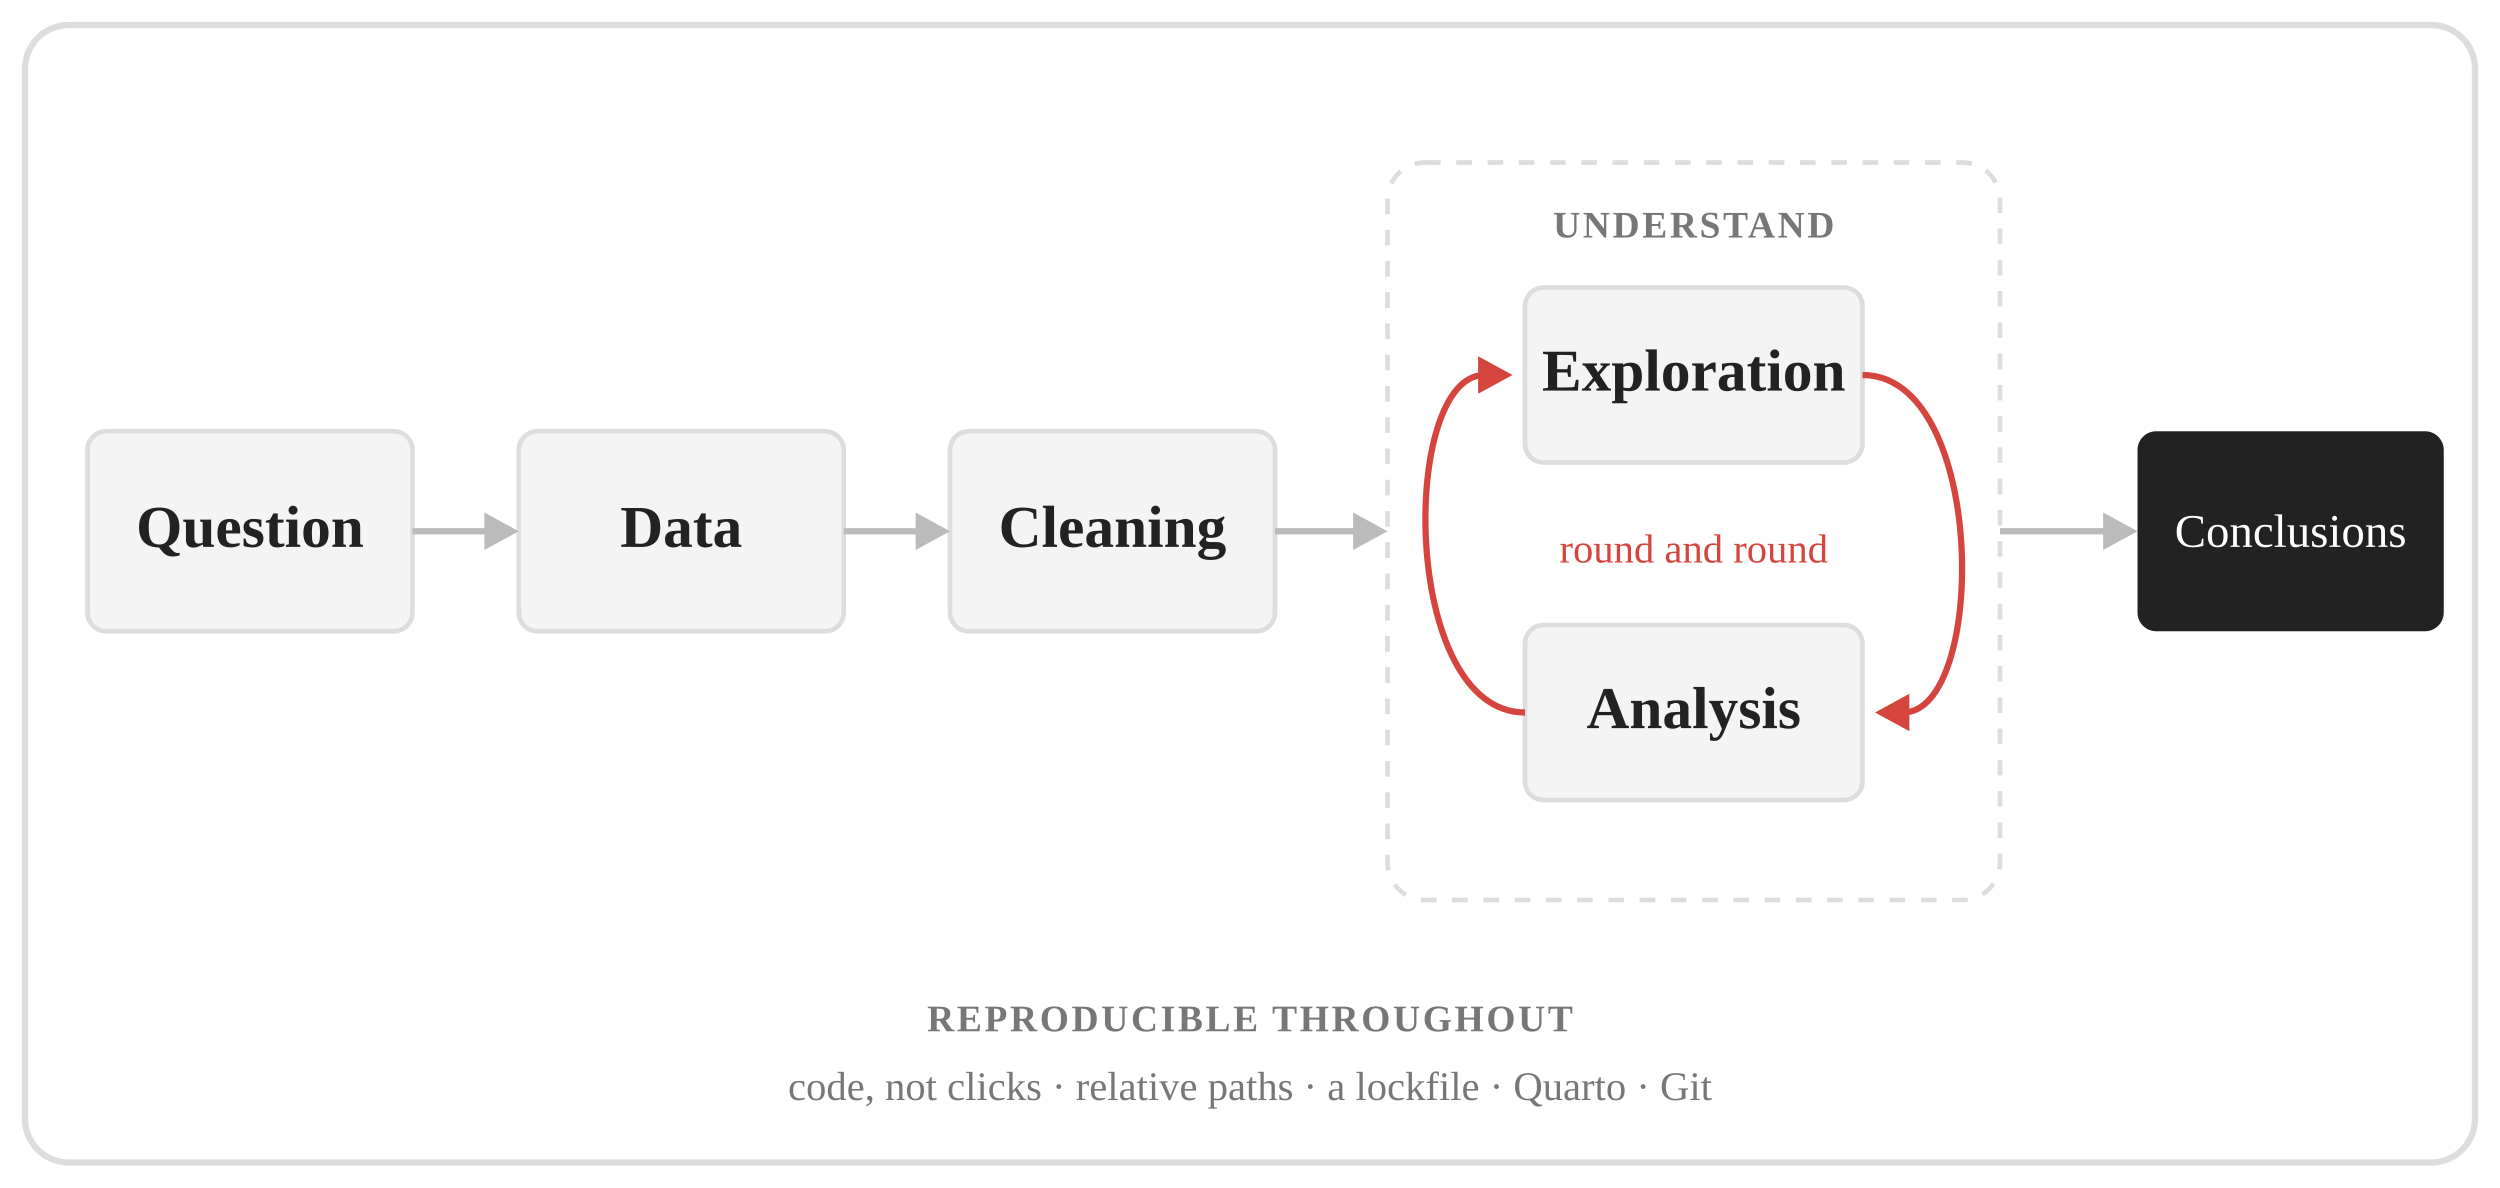
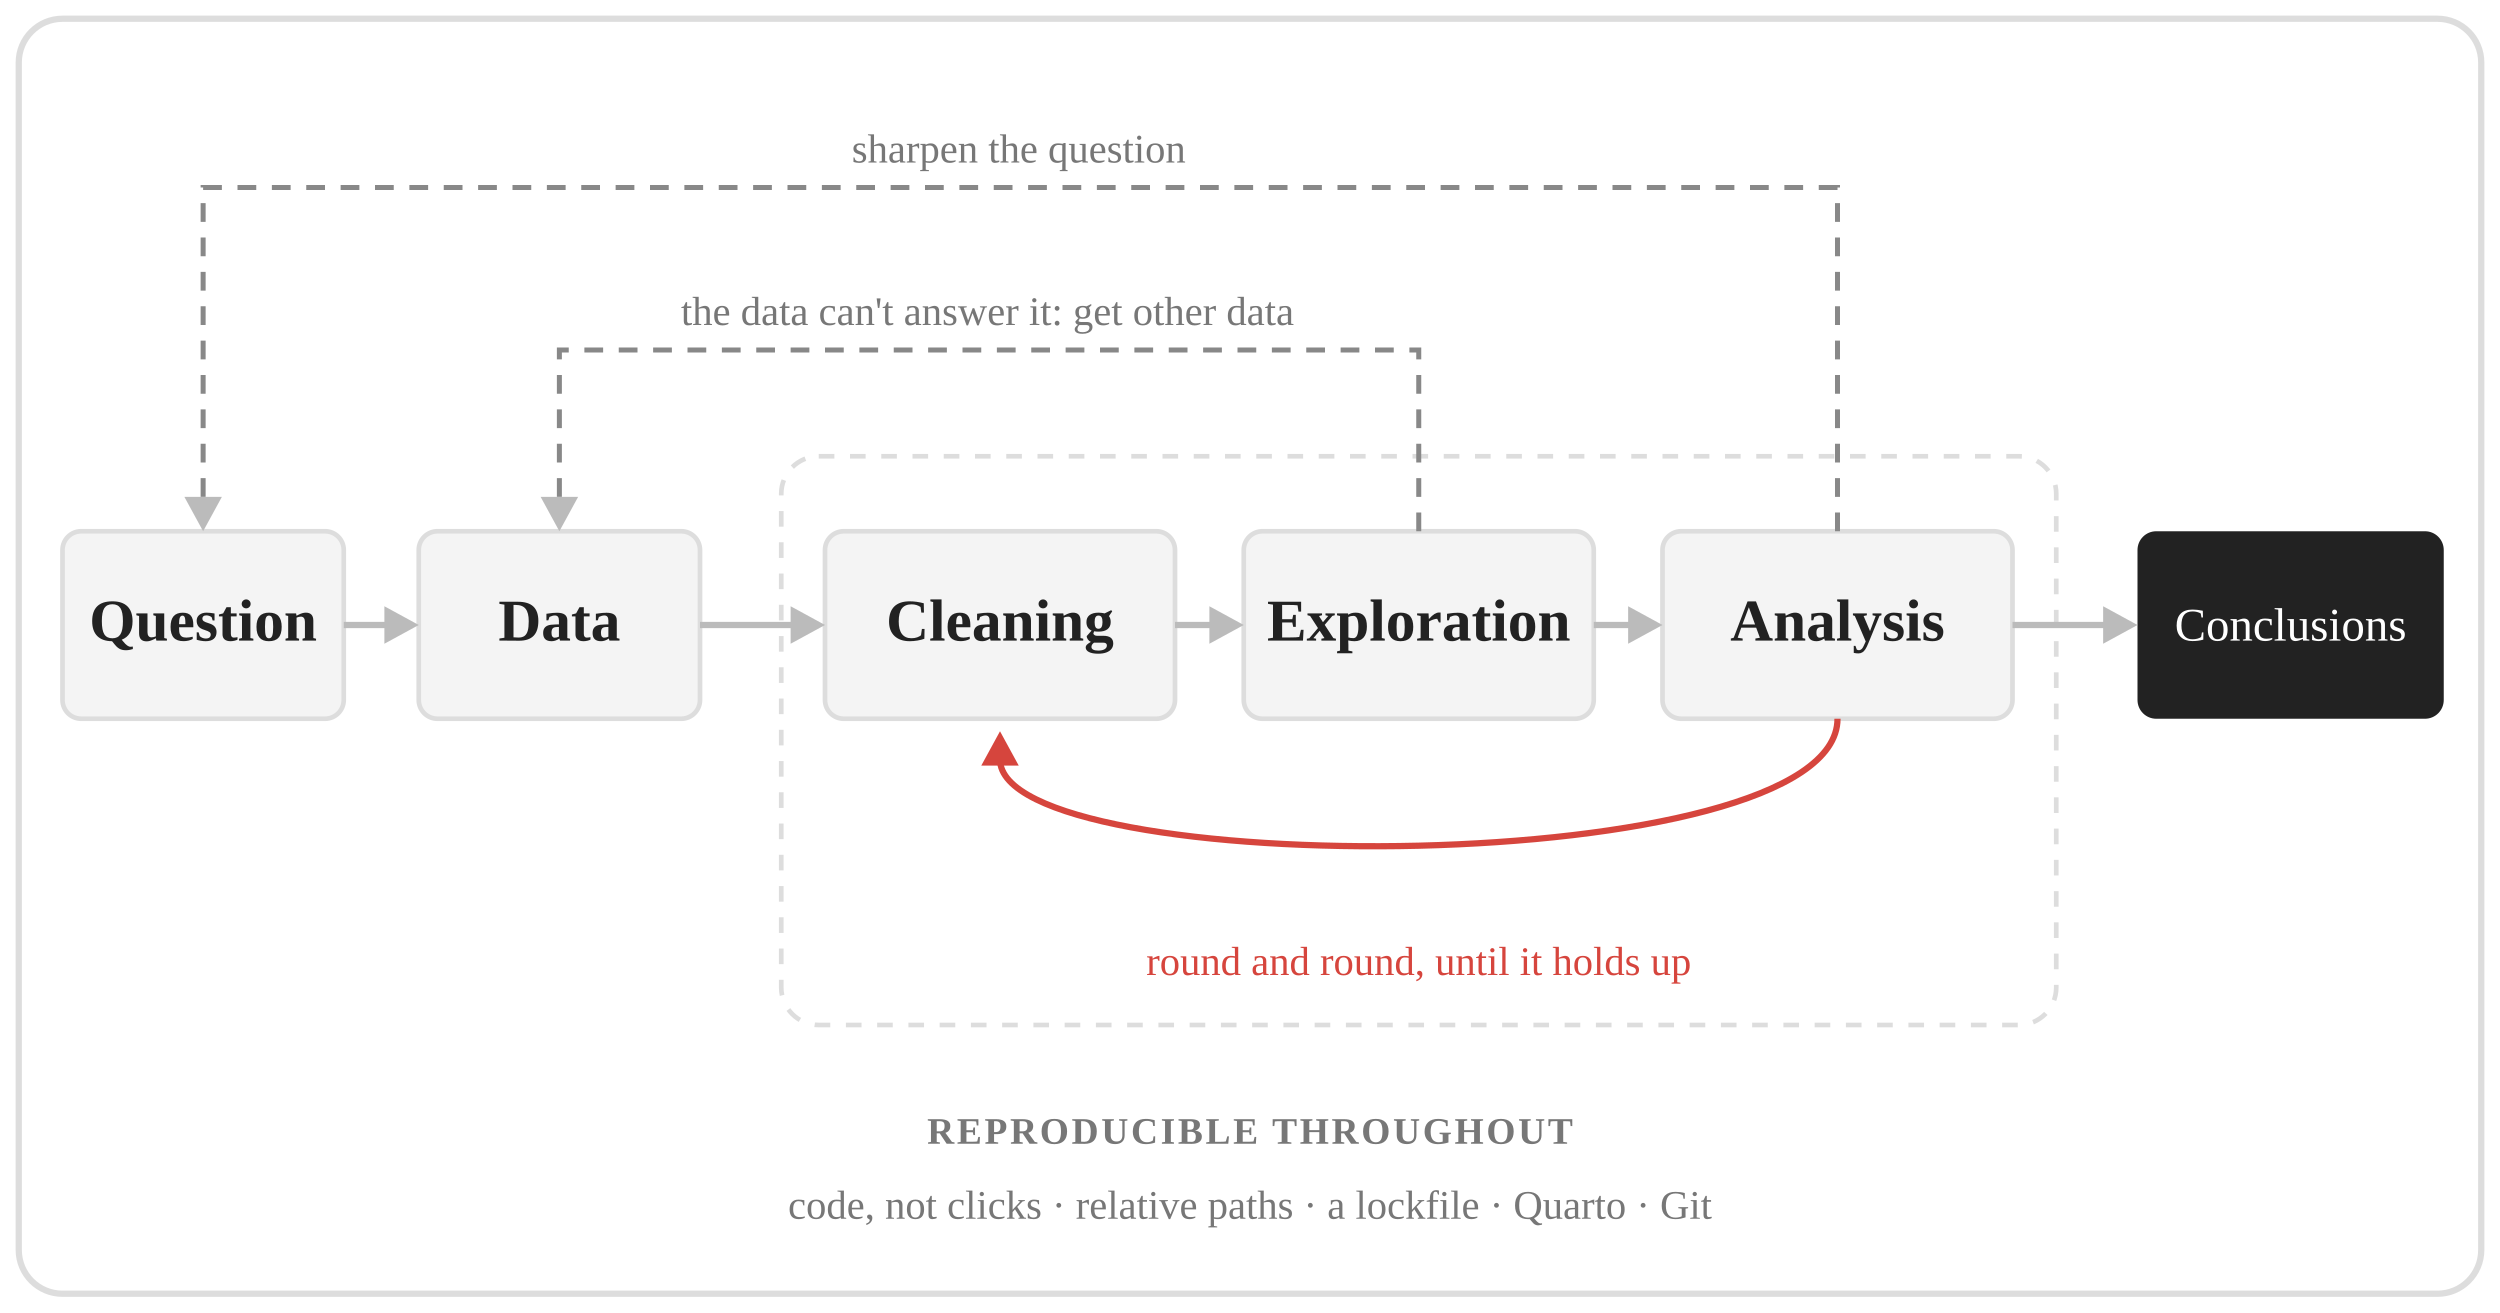
- <svg xmlns="http://www.w3.org/2000/svg" class="fd" viewBox="0 0 800 380" role="img">
+ <svg xmlns="http://www.w3.org/2000/svg" class="fd" viewBox="0 0 800 420" role="img">
  <style>
.fd text{font-family:var(--font-sans,'IBM Plex Sans',system-ui,sans-serif);fill:var(--c-text,#222);font-size:15px}
.fd .muted{fill:var(--c-muted,#777);font-size:13px}
.fd .lg{font-size:19px;font-weight:600}
.fd .lgm{font-size:15px;fill:var(--c-muted,#777)}
.fd .head{fill:var(--c-muted,#777);font-size:12px;font-weight:600;letter-spacing:.07em}
.fd .big{font-family:'IBM Plex Serif',Georgia,serif;font-size:22px}
.fd text.hot,.fd .hot text{fill:var(--c-accent,#d6453d)}
.fd .box{fill:var(--c-tint,#f4f4f4);stroke:var(--c-line,#ddd);stroke-width:1.5}
.fd .box.hot{stroke:var(--c-accent,#d6453d);stroke-width:2}
.fd .box.solid{fill:var(--c-text,#222);stroke:none}
.fd .solid-text{fill:var(--c-bg,#fff)}
.fd .edge{stroke:var(--c-faint,#bbb);stroke-width:2;fill:none}
.fd .edge.hot{stroke:var(--c-accent,#d6453d)}
+ .fd .edge.dashed{stroke-dasharray:6 5;stroke:var(--c-muted,#888);stroke-width:1.6}
.fd .tip{fill:var(--c-faint,#bbb)}
.fd .tip.hot{fill:var(--c-accent,#d6453d)}
.fd .node{fill:var(--c-bg,#fff);stroke:var(--c-text,#222);stroke-width:2}
.fd .bar{fill:var(--c-faint,#bbb)}
.fd .bar.hot{fill:var(--c-accent,#d6453d)}
</style>
-   <rect class="box" x="8" y="8" width="784" height="364" rx="14" style="fill:none;stroke-width:2" />
-   <rect class="box " x="28" y="138" width="104" height="64" rx="6" />
-   <text class="lg" x="80" y="175" text-anchor="middle">Question</text>
-   <rect class="box " x="166" y="138" width="104" height="64" rx="6" />
-   <text class="lg" x="218" y="175" text-anchor="middle">Data</text>
-   <rect class="box " x="304" y="138" width="104" height="64" rx="6" />
-   <text class="lg" x="356" y="175" text-anchor="middle">Cleaning</text>
-   <rect class="box solid" x="684" y="138" width="98" height="64" rx="6" />
-   <text class="solid-text" x="733" y="175" text-anchor="middle">Conclusions</text>
-   <rect class="box" x="444" y="52" width="196" height="236" rx="12" style="fill:none;stroke-dasharray:5 5" />
-   <text class="head" x="542" y="76" text-anchor="middle">UNDERSTAND</text>
-   <rect class="box " x="488" y="92" width="108" height="56" rx="6" />
-   <text class="lg" x="542" y="125" text-anchor="middle">Exploration</text>
-   <rect class="box " x="488" y="200" width="108" height="56" rx="6" />
-   <text class="lg" x="542" y="233" text-anchor="middle">Analysis</text>
-   <path class="edge hot" d="M596,120 C636,120 636,228 609.0,228.0" />
-   <path class="tip hot" d="M600.0,228.0 L611.0,234.0 L611.0,222.0 Z" />
-   <path class="edge hot" d="M488,228 C448,228 448,120 475.0,120.0" />
-   <path class="tip hot" d="M484.0,120.0 L473.0,114.0 L473.0,126.0 Z" />
-   <text class="muted hot" x="542" y="180" text-anchor="middle">round and round</text>
-   <path class="edge" d="M132,170 L157.0,170.0" />
-   <path class="tip" d="M166.0,170.0 L155.0,164.0 L155.0,176.0 Z" />
-   <path class="edge" d="M270,170 L295.0,170.0" />
-   <path class="tip" d="M304.0,170.0 L293.0,164.0 L293.0,176.0 Z" />
-   <path class="edge" d="M408,170 L435.0,170.0" />
-   <path class="tip" d="M444.0,170.0 L433.0,164.0 L433.0,176.0 Z" />
-   <path class="edge" d="M640,170 L675.0,170.0" />
-   <path class="tip" d="M684.0,170.0 L673.0,164.0 L673.0,176.0 Z" />
-   <text class="head" x="400" y="330" text-anchor="middle">REPRODUCIBLE THROUGHOUT</text>
-   <text class="muted" x="400" y="352" text-anchor="middle">code, not clicks · relative paths · a lockfile · Quarto · Git</text>
+   <rect class="box" x="6" y="6" width="788" height="408" rx="14" style="fill:none;stroke-width:2" />
+   <rect class="box " x="20" y="170" width="90" height="60" rx="6" />
+   <text class="lg" x="65" y="205" text-anchor="middle">Question</text>
+   <rect class="box " x="134" y="170" width="90" height="60" rx="6" />
+   <text class="lg" x="179" y="205" text-anchor="middle">Data</text>
+   <rect class="box" x="250" y="146" width="408" height="182" rx="12" style="fill:none;stroke-dasharray:5 5" />
+   <rect class="box " x="264" y="170" width="112" height="60" rx="6" />
+   <text class="lg" x="320" y="205" text-anchor="middle">Cleaning</text>
+   <rect class="box " x="398" y="170" width="112" height="60" rx="6" />
+   <text class="lg" x="454" y="205" text-anchor="middle">Exploration</text>
+   <rect class="box " x="532" y="170" width="112" height="60" rx="6" />
+   <text class="lg" x="588" y="205" text-anchor="middle">Analysis</text>
+   <rect class="box solid" x="684" y="170" width="98" height="60" rx="6" />
+   <text class="solid-text" x="733" y="205" text-anchor="middle">Conclusions</text>
+   <path class="edge" d="M110,200 L125.0,200.0" />
+   <path class="tip" d="M134.0,200.0 L123.0,194.0 L123.0,206.0 Z" />
+   <path class="edge" d="M224,200 L255.0,200.0" />
+   <path class="tip" d="M264.0,200.0 L253.0,194.0 L253.0,206.0 Z" />
+   <path class="edge" d="M376,200 L389.0,200.0" />
+   <path class="tip" d="M398.0,200.0 L387.0,194.0 L387.0,206.0 Z" />
+   <path class="edge" d="M510,200 L523.0,200.0" />
+   <path class="tip" d="M532.0,200.0 L521.0,194.0 L521.0,206.0 Z" />
+   <path class="edge" d="M644,200 L675.0,200.0" />
+   <path class="tip" d="M684.0,200.0 L673.0,194.0 L673.0,206.0 Z" />
+   <path class="edge hot" d="M588,230 C588,282 320,282 320.0,243.0" />
+   <path class="tip hot" d="M320.0,234.0 L314.0,245.0 L326.0,245.0 Z" />
+   <text class="muted hot" x="454" y="312" text-anchor="middle">round and round, until it holds up</text>
+   <path class="edge dashed" d="M454,170 L454,112 L179,112 L179.0,161.0" />
+   <path class="tip" d="M179.0,170.0 L185.0,159.0 L173.0,159.0 Z" />
+   <text class="muted" x="316" y="104" text-anchor="middle">the data can't answer it: get other data</text>
+   <path class="edge dashed" d="M588,170 L588,60 L65,60 L65.0,161.0" />
+   <path class="tip" d="M65.0,170.0 L71.0,159.0 L59.0,159.0 Z" />
+   <text class="muted" x="326" y="52" text-anchor="middle">sharpen the question</text>
+   <text class="head" x="400" y="366" text-anchor="middle">REPRODUCIBLE THROUGHOUT</text>
+   <text class="muted" x="400" y="390" text-anchor="middle">code, not clicks · relative paths · a lockfile · Quarto · Git</text>
</svg>
